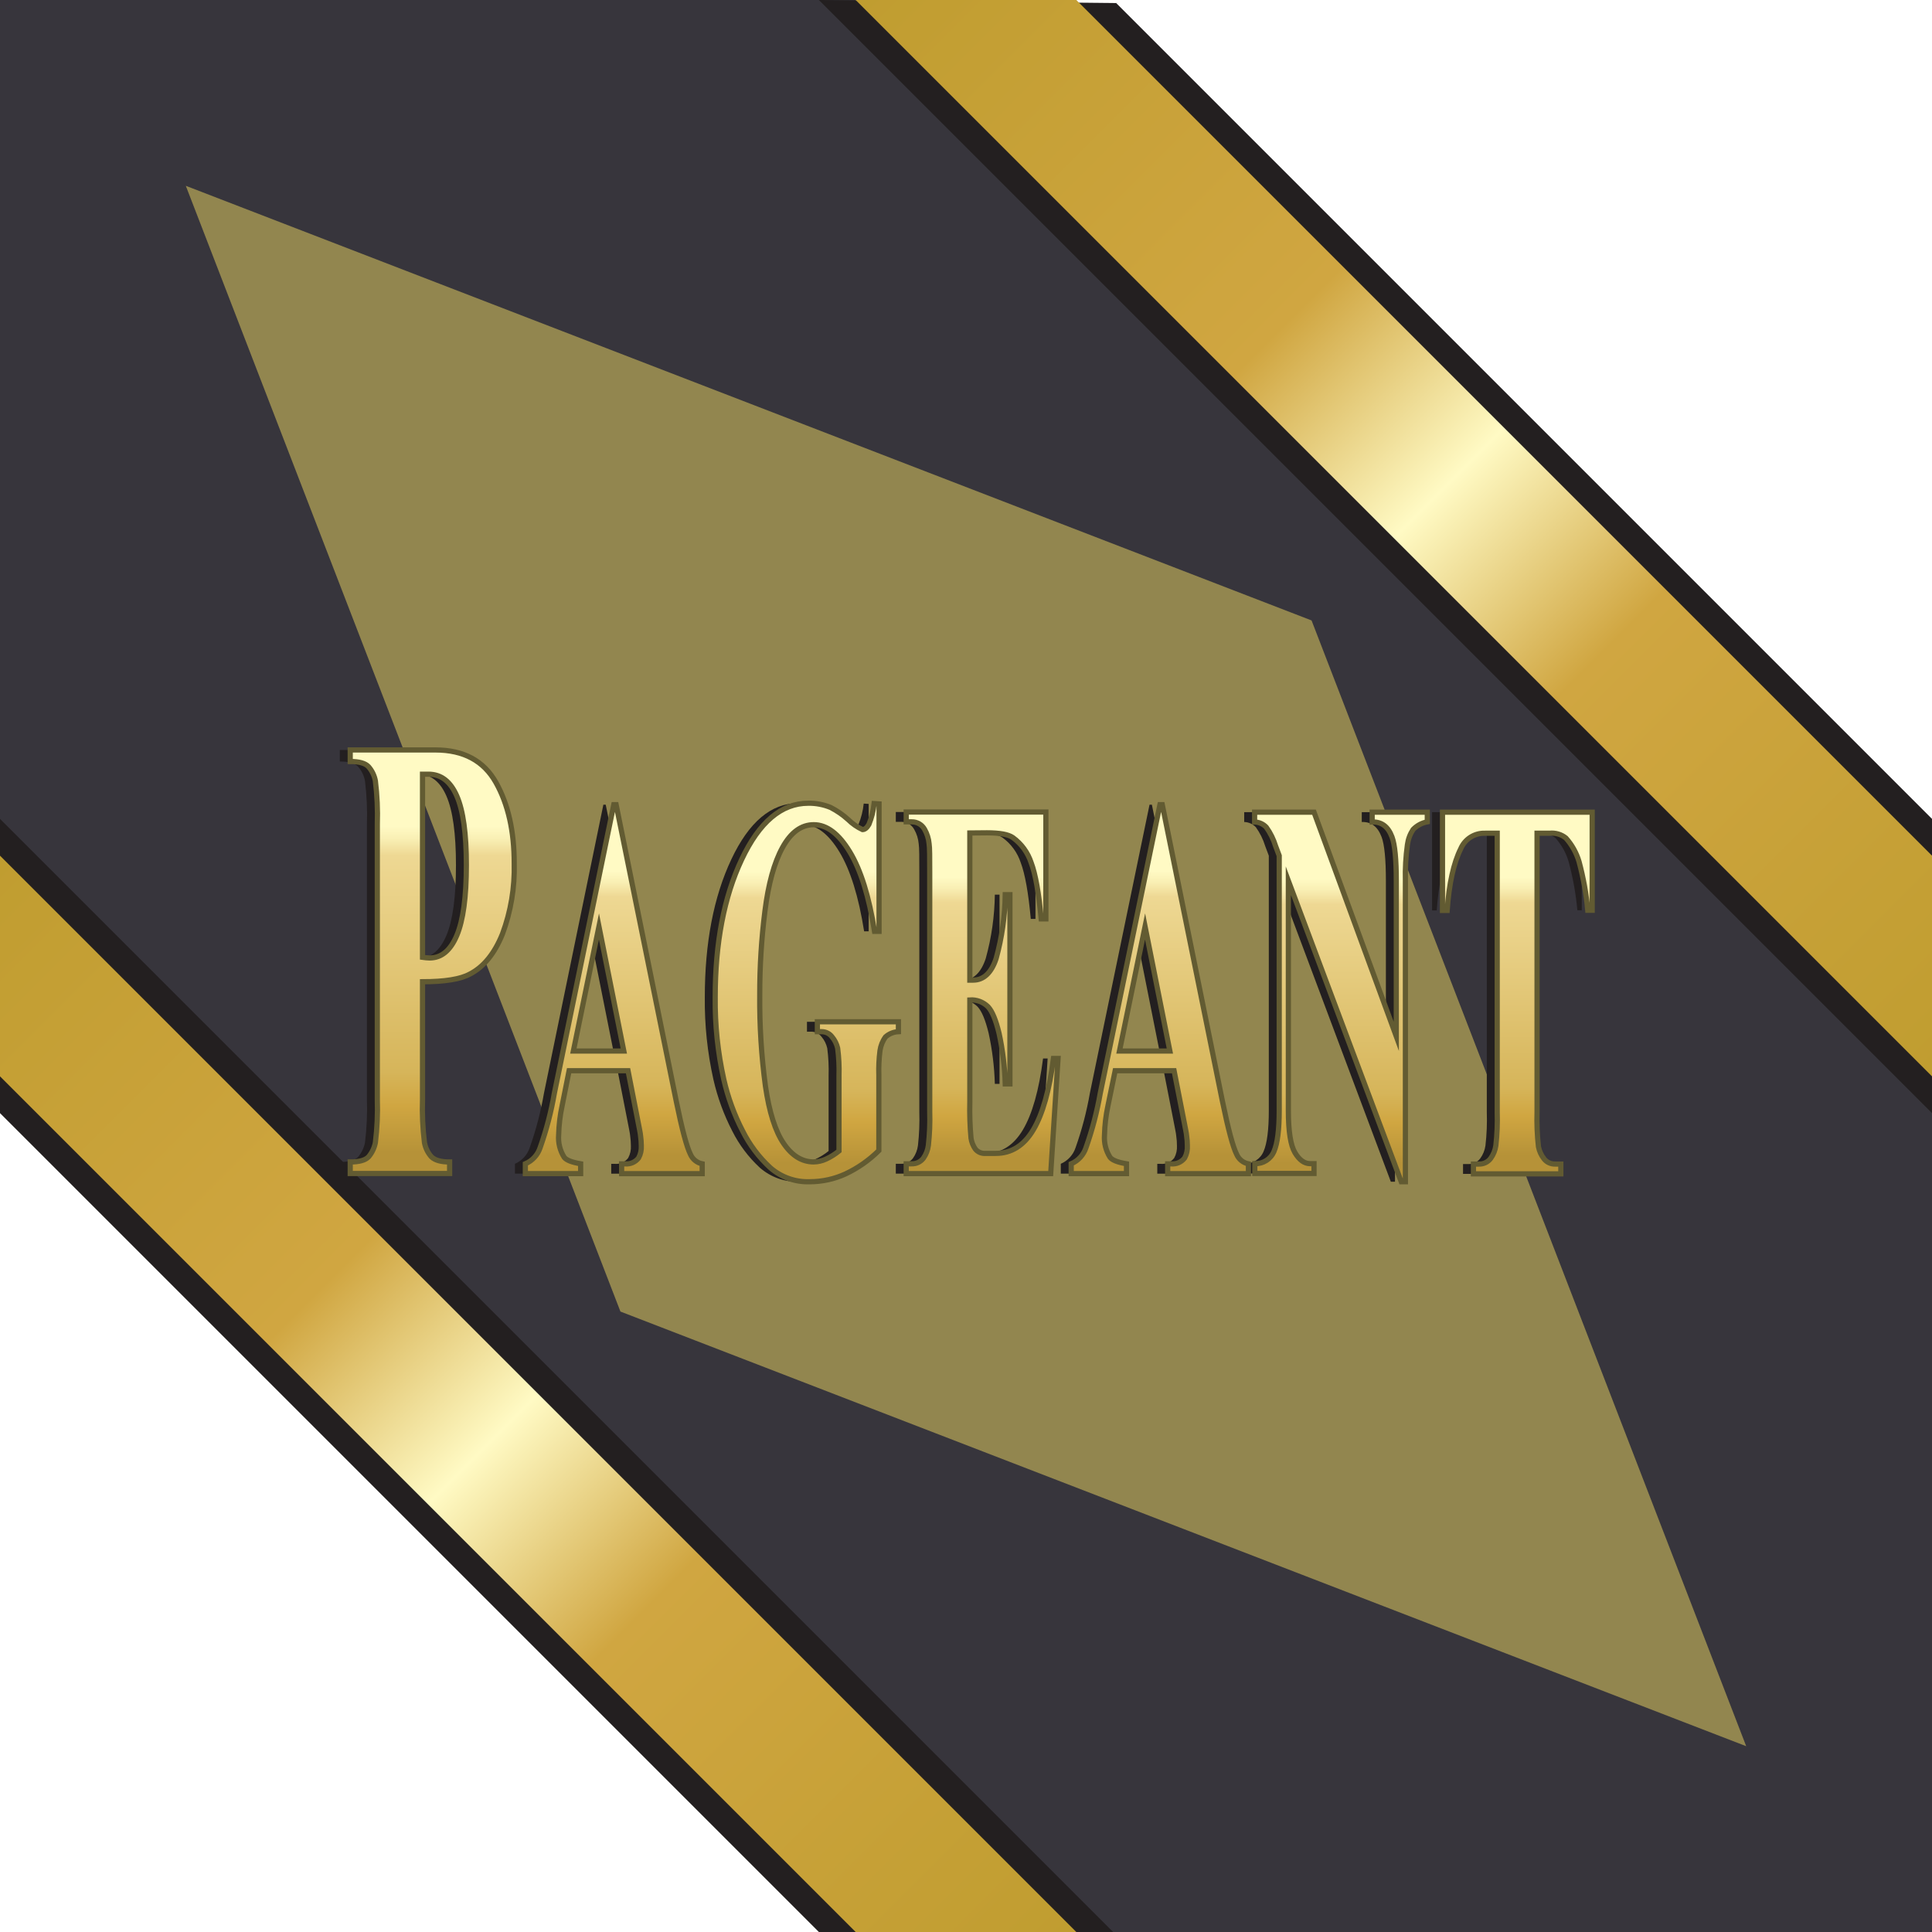
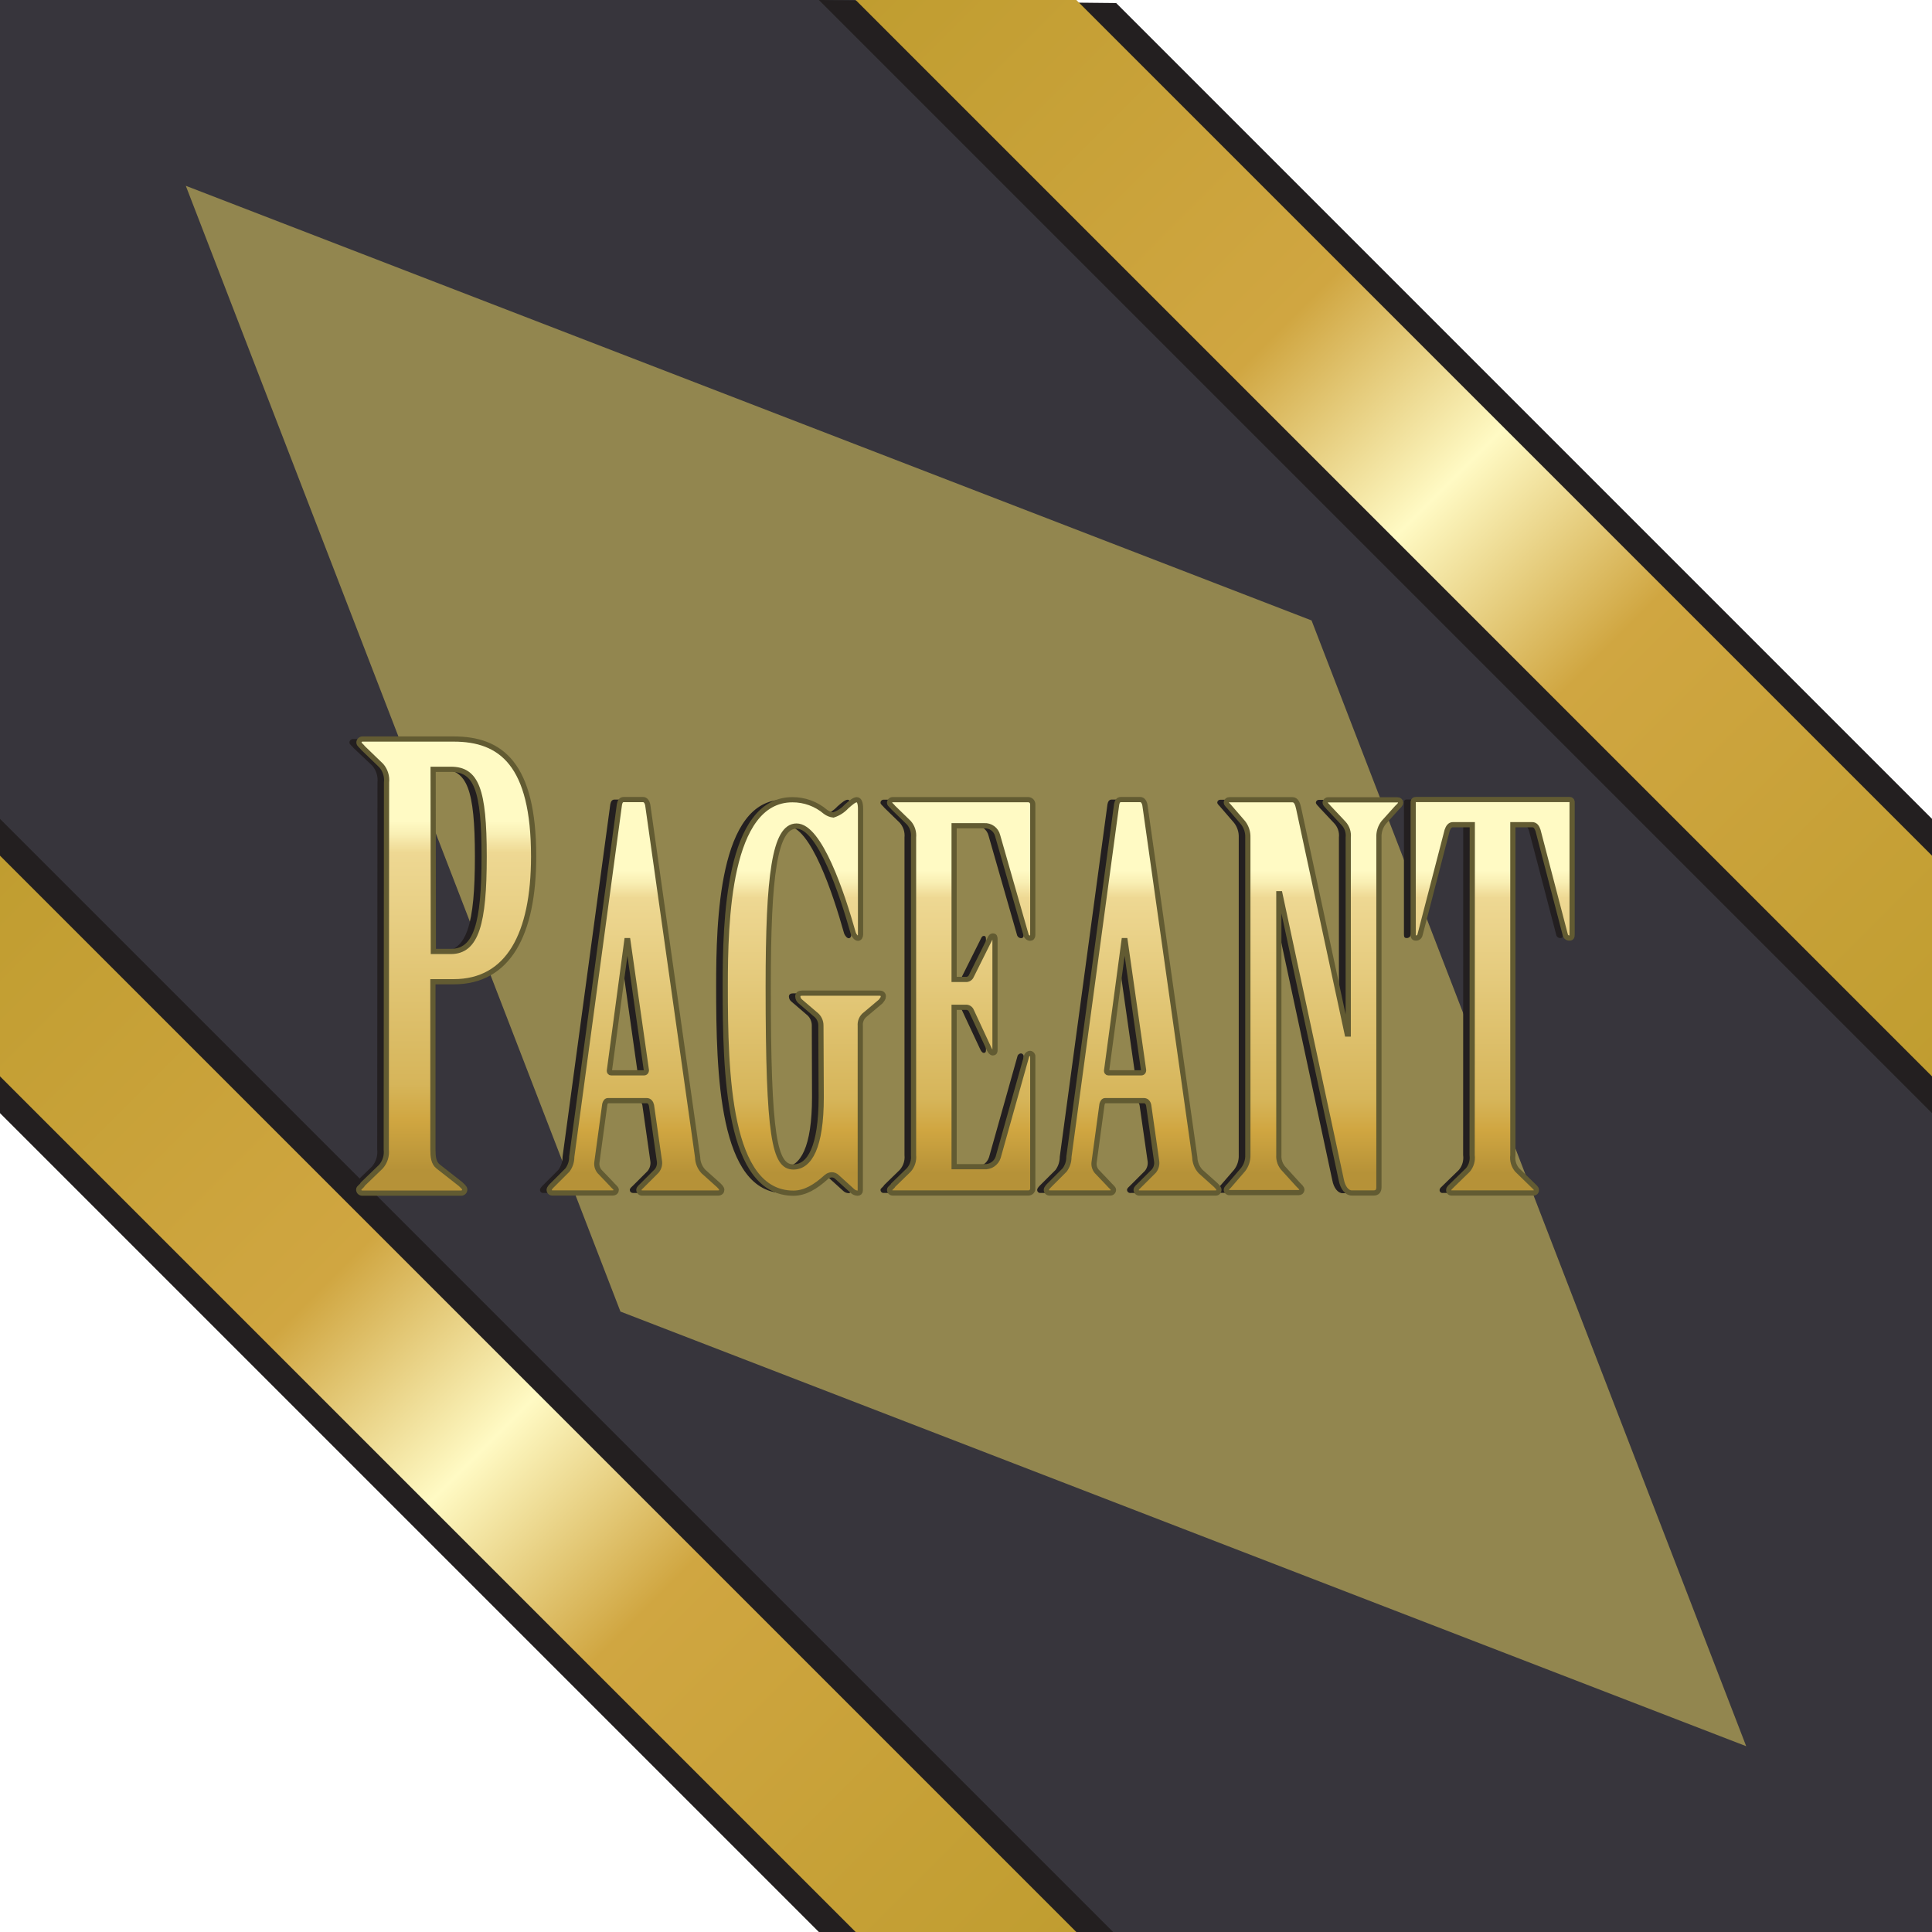
<svg xmlns="http://www.w3.org/2000/svg" xmlns:xlink="http://www.w3.org/1999/xlink" viewBox="0 0 371.43 371.43">
  <defs>
    <style>.cls-1{fill:#37353c;}.cls-2{fill:#92864f;}.cls-3{fill:#231f20;}.cls-4{fill:url(#linear-gradient);}.cls-5{fill:url(#linear-gradient-2);}.cls-6{fill:url(#New_Gradient_Swatch_copy_2);}.cls-7{fill:url(#New_Gradient_Swatch_copy_2-2);}.cls-8{fill:url(#New_Gradient_Swatch_copy_2-3);}.cls-9{fill:url(#New_Gradient_Swatch_copy_2-4);}.cls-10{fill:url(#New_Gradient_Swatch_copy_2-5);}.cls-11{fill:url(#New_Gradient_Swatch_copy_2-6);}.cls-12{fill:url(#New_Gradient_Swatch_copy_2-7);}.cls-13{fill:none;stroke:#625b32;stroke-miterlimit:10;}</style>
    <linearGradient id="linear-gradient" x1="2241.9" y1="2549.57" x2="2448.82" y2="2342.64" gradientTransform="translate(-2353.25 2623.93) rotate(-90)" gradientUnits="userSpaceOnUse">
      <stop offset="0" stop-color="#c09d30" />
      <stop offset="0.35" stop-color="#d0a641" />
      <stop offset="0.5" stop-color="#fffac4" />
      <stop offset="0.65" stop-color="#d0a641" />
      <stop offset="1" stop-color="#c09d30" />
    </linearGradient>
    <linearGradient id="linear-gradient-2" x1="2427.61" y1="2735.29" x2="2634.54" y2="2528.36" xlink:href="#linear-gradient" />
-     <linearGradient id="New_Gradient_Swatch_copy_2" x1="83.1" y1="144.16" x2="83.1" y2="225.63" gradientUnits="userSpaceOnUse">
+     <linearGradient id="New_Gradient_Swatch_copy_2" x1="85.77" y1="142.08" x2="85.77" y2="229.35" gradientUnits="userSpaceOnUse">
      <stop offset="0.18" stop-color="#fffac4" />
      <stop offset="0.21" stop-color="#f9efb4" />
      <stop offset="0.25" stop-color="#eed893" />
      <stop offset="0.76" stop-color="#d6b55a" />
      <stop offset="0.84" stop-color="#d0a641" />
      <stop offset="0.95" stop-color="#b69238" />
    </linearGradient>
-     <linearGradient id="New_Gradient_Swatch_copy_2-2" x1="117.99" y1="154.7" x2="117.99" y2="225.63" xlink:href="#New_Gradient_Swatch_copy_2" />
-     <linearGradient id="New_Gradient_Swatch_copy_2-3" x1="155.14" y1="154.5" x2="155.14" y2="227.27" xlink:href="#New_Gradient_Swatch_copy_2" />
-     <linearGradient id="New_Gradient_Swatch_copy_2-4" x1="188.81" y1="156.14" x2="188.81" y2="225.63" xlink:href="#New_Gradient_Swatch_copy_2" />
-     <linearGradient id="New_Gradient_Swatch_copy_2-5" x1="222.97" y1="154.7" x2="222.97" y2="225.63" xlink:href="#New_Gradient_Swatch_copy_2" />
-     <linearGradient id="New_Gradient_Swatch_copy_2-6" x1="257.82" y1="156.14" x2="257.82" y2="227.22" xlink:href="#New_Gradient_Swatch_copy_2" />
-     <linearGradient id="New_Gradient_Swatch_copy_2-7" x1="291.69" y1="156.14" x2="291.69" y2="225.63" xlink:href="#New_Gradient_Swatch_copy_2" />
+     <linearGradient id="New_Gradient_Swatch_copy_2-2" x1="122.17" y1="153.71" x2="122.17" y2="229.35" xlink:href="#New_Gradient_Swatch_copy_2" />
+     <linearGradient id="New_Gradient_Swatch_copy_2-3" x1="154.59" y1="153.71" x2="154.59" y2="229.35" xlink:href="#New_Gradient_Swatch_copy_2" />
+     <linearGradient id="New_Gradient_Swatch_copy_2-4" x1="184.79" y1="153.71" x2="184.79" y2="229.35" xlink:href="#New_Gradient_Swatch_copy_2" />
+     <linearGradient id="New_Gradient_Swatch_copy_2-5" x1="217.76" y1="153.71" x2="217.76" y2="229.35" xlink:href="#New_Gradient_Swatch_copy_2" />
+     <linearGradient id="New_Gradient_Swatch_copy_2-6" x1="252.5" y1="153.71" x2="252.5" y2="229.35" xlink:href="#New_Gradient_Swatch_copy_2" />
+     <linearGradient id="New_Gradient_Swatch_copy_2-7" x1="286.94" y1="153.71" x2="286.94" y2="229.35" xlink:href="#New_Gradient_Swatch_copy_2" />
  </defs>
  <g id="Pageant">
    <g id="Pageant-2" data-name="Pageant">
      <polygon class="cls-1" points="0 164.5 0 0 164.5 0 371.43 206.93 371.43 371.43 206.93 371.43 0 164.5" />
      <polygon class="cls-2" points="35.72 35.72 252.15 119.28 335.71 335.71 119.28 252.15 35.72 35.72" />
      <polygon class="cls-3" points="0 214 157.43 371.43 214 371.43 0 157.43 0 214" />
      <polygon class="cls-3" points="371.43 157.43 214.59 0.59 157.43 0 371.43 214 371.43 157.43" />
      <polygon class="cls-4" points="0 206.93 164.5 371.43 206.93 371.43 0 164.5 0 206.93" />
      <polygon class="cls-5" points="371.43 164.5 206.93 0 164.5 0 371.43 206.93 371.43 164.5" />
    </g>
-     <path class="cls-3" d="M79.23,188.74v22.59a53.58,53.58,0,0,0,.37,8.32,5.64,5.64,0,0,0,1.33,2.74q1,1,3.51,1v2.22H65.33v-2.22q2.61,0,3.54-1a6,6,0,0,0,1.3-2.74,52.91,52.91,0,0,0,.37-8.29V158.46a53.58,53.58,0,0,0-.37-8.32,5.72,5.72,0,0,0-1.32-2.74c-.63-.68-1.8-1-3.52-1v-2.22H81.72q8.1,0,11.62,6.25T96.86,166a36.28,36.28,0,0,1-2.27,13.58q-2.28,5.64-6.27,7.69Q85.64,188.74,79.23,188.74Zm0-39.9v35.21a11.59,11.59,0,0,0,1.38.12q3.39,0,5.22-4.35t1.83-13.49q0-9.08-1.83-13.28c-1.22-2.8-3-4.21-5.47-4.21Z" />
-     <path class="cls-3" d="M118.74,205.85H107.41l-1.35,6.77a30.17,30.17,0,0,0-.66,5.58,7,7,0,0,0,1.08,4.31q.64.81,3.15,1.23v1.89H99v-1.89a5.12,5.12,0,0,0,2.84-3.1,63.56,63.56,0,0,0,2.74-10.48L116,154.7h.45l11.56,57q1.66,8.1,2.72,10.2a3.14,3.14,0,0,0,2.27,1.85v1.89H117.51v-1.89h.64a2.92,2.92,0,0,0,2.62-1.13,4.39,4.39,0,0,0,.52-2.36,13.8,13.8,0,0,0-.14-1.89c0-.31-.27-1.59-.71-3.85Zm-.81-3.79-4.78-23.94-4.92,23.94Z" />
-     <path class="cls-3" d="M167,154.55v24.5h-.87q-1.59-10.05-4.76-15.28t-6.93-5.22c-2.39,0-4.39,1.46-6,4.38s-2.72,7-3.38,12.22a126.5,126.5,0,0,0-1,16.09,123.32,123.32,0,0,0,1.09,17.53q1.09,7.53,3.51,11.07t5.76,3.54a5.82,5.82,0,0,0,2.38-.54,11.83,11.83,0,0,0,2.5-1.56V206.82a33,33,0,0,0-.26-5.3,5.14,5.14,0,0,0-1.08-2.18,2.48,2.48,0,0,0-2-1h-.82v-1.9h15.58v1.9a4,4,0,0,0-2.47,1,5.87,5.87,0,0,0-1.07,2.64,29.35,29.35,0,0,0-.22,4.76v14.46a23,23,0,0,1-6.39,4.48,16.48,16.48,0,0,1-6.9,1.51,10.94,10.94,0,0,1-7.58-2.69,24.68,24.68,0,0,1-5.32-7.07,41.79,41.79,0,0,1-3.61-9.87,69.19,69.19,0,0,1-1.66-15.83q0-15.69,5.09-26.5t12.8-10.81a10.78,10.78,0,0,1,4.3.82,15.55,15.55,0,0,1,3.37,2.33,9.85,9.85,0,0,0,2.76,1.92q.66,0,1.23-1a14.34,14.34,0,0,0,1-4Z" />
-     <path class="cls-3" d="M184.45,160.14v28.29h.64c2,0,3.51-1.39,4.42-4.16A48.2,48.2,0,0,0,191.26,172h.9v36.38h-.9a52.76,52.76,0,0,0-1.19-9.73c-.61-2.53-1.31-4.23-2.12-5.1a4.53,4.53,0,0,0-3.5-1.31v19.58a60,60,0,0,0,.23,7,4.88,4.88,0,0,0,.84,2.1,2.3,2.3,0,0,0,2,.82h1.92c3,0,5.4-1.5,7.2-4.51s3.1-7.59,3.89-13.74h.88L200,225.63H172.22v-1.89h1.07a2.7,2.7,0,0,0,2.24-1.08,5.43,5.43,0,0,0,.95-2.46,45.53,45.53,0,0,0,.26-6.46V168c0-3.14,0-5.08-.12-5.79a6.79,6.79,0,0,0-.87-2.77,2.77,2.77,0,0,0-2.46-1.44h-1.07v-1.89h26.85v20.55h-.9q-.69-7.53-1.93-10.81a9.7,9.7,0,0,0-3.51-4.82c-.88-.62-2.54-.92-5-.92Z" />
-     <path class="cls-3" d="M223.72,205.85H212.39L211,212.62a30.17,30.17,0,0,0-.66,5.58,7,7,0,0,0,1.08,4.31q.64.81,3.15,1.23v1.89H203.94v-1.89a5.12,5.12,0,0,0,2.84-3.1,64.3,64.3,0,0,0,2.75-10.48L221,154.7h.45l11.56,57q1.67,8.1,2.73,10.2a3.11,3.11,0,0,0,2.27,1.85v1.89H222.49v-1.89h.64a2.92,2.92,0,0,0,2.62-1.13,4.39,4.39,0,0,0,.52-2.36,12.39,12.39,0,0,0-.14-1.89c0-.31-.27-1.59-.71-3.85Zm-.81-3.79-4.77-23.94-4.92,23.94Z" />
-     <path class="cls-3" d="M250.62,156.14l15.82,43.1V169.36q0-6.26-.83-8.46c-.75-2-2-2.93-3.81-2.87v-1.89h10.6V158a5.15,5.15,0,0,0-2.73,1.47,6.93,6.93,0,0,0-1.09,2.92,42,42,0,0,0-.39,6.94v57.86h-.8l-21.7-57.86v44.18c0,4,.43,6.69,1.27,8.1s1.81,2.1,2.9,2.1h.76v1.89H239.24v-1.89a3.83,3.83,0,0,0,3.69-2.36q1-2.31,1-7.84v-49l-.69-1.84a12.53,12.53,0,0,0-1.8-3.64,3.19,3.19,0,0,0-2.24-1v-1.89Z" />
-     <path class="cls-3" d="M304.1,156.14V175h-.85a55,55,0,0,0-1.68-9.36,11.85,11.85,0,0,0-2.53-4.53,4.3,4.3,0,0,0-3.15-.92H293.5v53.6a47.06,47.06,0,0,0,.27,6.67,5.48,5.48,0,0,0,1.07,2.33,2.63,2.63,0,0,0,2.16,1h1.07v1.89h-16.8v-1.89h1.07a2.7,2.7,0,0,0,2.24-1.08,5.53,5.53,0,0,0,1-2.46,44,44,0,0,0,.26-6.46v-53.6h-2.32a4.9,4.9,0,0,0-4.7,3q-2.06,4.15-2.6,11.84h-.9V156.14Z" />
-     <path class="cls-6" d="M81.23,188.74v22.59a53.58,53.58,0,0,0,.37,8.32,5.64,5.64,0,0,0,1.33,2.74q1,1,3.51,1v2.22H67.33v-2.22q2.61,0,3.54-1a6,6,0,0,0,1.3-2.74,52.91,52.91,0,0,0,.37-8.29V158.46a53.58,53.58,0,0,0-.37-8.32,5.72,5.72,0,0,0-1.32-2.74c-.63-.68-1.8-1-3.52-1v-2.22H83.72q8.1,0,11.62,6.25T98.86,166a36.28,36.28,0,0,1-2.27,13.58q-2.28,5.64-6.27,7.69Q87.64,188.74,81.23,188.74Zm0-39.9v35.21a11.59,11.59,0,0,0,1.38.12q3.39,0,5.22-4.35t1.83-13.49q0-9.08-1.83-13.28c-1.22-2.8-3-4.21-5.47-4.21Z" />
-     <path class="cls-7" d="M120.74,205.85H109.41l-1.35,6.77a30.17,30.17,0,0,0-.66,5.58,7,7,0,0,0,1.08,4.31q.64.81,3.15,1.23v1.89H101v-1.89a5.12,5.12,0,0,0,2.84-3.1,63.56,63.56,0,0,0,2.74-10.48L118,154.7h.45l11.56,57q1.66,8.1,2.72,10.2a3.14,3.14,0,0,0,2.27,1.85v1.89H119.51v-1.89h.64a2.92,2.92,0,0,0,2.62-1.13,4.39,4.39,0,0,0,.52-2.36,13.8,13.8,0,0,0-.14-1.89c0-.31-.27-1.59-.71-3.85Zm-.81-3.79-4.78-23.94-4.92,23.94Z" />
-     <path class="cls-8" d="M169,154.55v24.5h-.87q-1.59-10.05-4.76-15.28t-6.93-5.22c-2.39,0-4.39,1.46-6,4.38s-2.72,7-3.38,12.22a126.5,126.5,0,0,0-1,16.09,123.32,123.32,0,0,0,1.09,17.53q1.09,7.53,3.51,11.07t5.76,3.54a5.82,5.82,0,0,0,2.38-.54,11.83,11.83,0,0,0,2.5-1.56V206.82a33,33,0,0,0-.26-5.3,5.14,5.14,0,0,0-1.08-2.18,2.48,2.48,0,0,0-2-1h-.82v-1.9h15.58v1.9a4,4,0,0,0-2.47,1,5.87,5.87,0,0,0-1.07,2.64,29.35,29.35,0,0,0-.22,4.76v14.46a23,23,0,0,1-6.39,4.48,16.48,16.48,0,0,1-6.9,1.51,10.94,10.94,0,0,1-7.58-2.69,24.68,24.68,0,0,1-5.32-7.07,41.79,41.79,0,0,1-3.61-9.87,69.19,69.19,0,0,1-1.66-15.83q0-15.69,5.09-26.5t12.8-10.81a10.78,10.78,0,0,1,4.3.82,15.55,15.55,0,0,1,3.37,2.33,9.85,9.85,0,0,0,2.76,1.92q.66,0,1.23-1a14.34,14.34,0,0,0,1-4Z" />
-     <path class="cls-9" d="M186.45,160.14v28.29h.64c2,0,3.51-1.39,4.42-4.16A48.2,48.2,0,0,0,193.26,172h.9v36.38h-.9a52.76,52.76,0,0,0-1.19-9.73c-.61-2.53-1.31-4.23-2.12-5.1a4.53,4.53,0,0,0-3.5-1.31v19.58a60,60,0,0,0,.23,7,4.88,4.88,0,0,0,.84,2.1,2.3,2.3,0,0,0,2,.82h1.92c3,0,5.4-1.5,7.2-4.51s3.1-7.59,3.89-13.74h.88L202,225.63H174.22v-1.89h1.07a2.7,2.7,0,0,0,2.24-1.08,5.43,5.43,0,0,0,.95-2.46,45.53,45.53,0,0,0,.26-6.46V168c0-3.14,0-5.08-.12-5.79a6.79,6.79,0,0,0-.87-2.77,2.77,2.77,0,0,0-2.46-1.44h-1.07v-1.89h26.85v20.55h-.9q-.69-7.53-1.93-10.81a9.7,9.7,0,0,0-3.51-4.82c-.88-.62-2.54-.92-5-.92Z" />
-     <path class="cls-10" d="M225.72,205.85H214.39L213,212.62a30.17,30.17,0,0,0-.66,5.58,7,7,0,0,0,1.08,4.31q.64.81,3.15,1.23v1.89H205.94v-1.89a5.12,5.12,0,0,0,2.84-3.1,64.3,64.3,0,0,0,2.75-10.48L223,154.7h.45l11.56,57q1.67,8.1,2.73,10.2a3.11,3.11,0,0,0,2.27,1.85v1.89H224.49v-1.89h.64a2.92,2.92,0,0,0,2.62-1.13,4.39,4.39,0,0,0,.52-2.36,12.39,12.39,0,0,0-.14-1.89c0-.31-.27-1.59-.71-3.85Zm-.81-3.79-4.77-23.94-4.92,23.94Z" />
-     <path class="cls-11" d="M252.62,156.14l15.82,43.1V169.36q0-6.26-.83-8.46c-.75-2-2-2.93-3.81-2.87v-1.89h10.6V158a5.15,5.15,0,0,0-2.73,1.47,6.93,6.93,0,0,0-1.09,2.92,42,42,0,0,0-.39,6.94v57.86h-.8l-21.7-57.86v44.18c0,4,.43,6.69,1.27,8.1s1.81,2.1,2.9,2.1h.76v1.89H241.24v-1.89a3.83,3.83,0,0,0,3.69-2.36q1-2.31,1-7.84v-49l-.69-1.84a12.53,12.53,0,0,0-1.8-3.64,3.19,3.19,0,0,0-2.24-1v-1.89Z" />
-     <path class="cls-12" d="M306.1,156.14V175h-.85a55,55,0,0,0-1.68-9.36,11.85,11.85,0,0,0-2.53-4.53,4.3,4.3,0,0,0-3.15-.92H295.5v53.6a47.06,47.06,0,0,0,.27,6.67,5.48,5.48,0,0,0,1.07,2.33,2.63,2.63,0,0,0,2.16,1h1.07v1.89h-16.8v-1.89h1.07a2.7,2.7,0,0,0,2.24-1.08,5.53,5.53,0,0,0,1-2.46,44,44,0,0,0,.26-6.46v-53.6h-2.32a4.9,4.9,0,0,0-4.7,3q-2.06,4.15-2.6,11.84h-.9V156.14Z" />
-     <path class="cls-13" d="M81.23,188.74v22.59a53.58,53.58,0,0,0,.37,8.32,5.64,5.64,0,0,0,1.33,2.74q1,1,3.51,1v2.22H67.33v-2.22q2.61,0,3.54-1a6,6,0,0,0,1.3-2.74,52.91,52.91,0,0,0,.37-8.29V158.46a53.58,53.58,0,0,0-.37-8.32,5.72,5.72,0,0,0-1.32-2.74c-.63-.68-1.8-1-3.52-1v-2.22H83.72q8.1,0,11.62,6.25T98.86,166a36.28,36.28,0,0,1-2.27,13.58q-2.28,5.64-6.27,7.69Q87.64,188.74,81.23,188.74Zm0-39.9v35.21a11.59,11.59,0,0,0,1.38.12q3.39,0,5.22-4.35t1.83-13.49q0-9.08-1.83-13.28c-1.22-2.8-3-4.21-5.47-4.21Z" />
-     <path class="cls-13" d="M120.74,205.85H109.41l-1.35,6.77a30.17,30.17,0,0,0-.66,5.58,7,7,0,0,0,1.08,4.31q.64.81,3.15,1.23v1.89H101v-1.89a5.12,5.12,0,0,0,2.84-3.1,63.56,63.56,0,0,0,2.74-10.48L118,154.7h.45l11.56,57q1.66,8.1,2.72,10.2a3.14,3.14,0,0,0,2.27,1.85v1.89H119.51v-1.89h.64a2.92,2.92,0,0,0,2.62-1.13,4.39,4.39,0,0,0,.52-2.36,13.8,13.8,0,0,0-.14-1.89c0-.31-.27-1.59-.71-3.85Zm-.81-3.79-4.78-23.94-4.92,23.94Z" />
-     <path class="cls-13" d="M169,154.55v24.5h-.87q-1.59-10.05-4.76-15.28t-6.93-5.22c-2.39,0-4.39,1.46-6,4.38s-2.72,7-3.38,12.22a126.5,126.5,0,0,0-1,16.09,123.32,123.32,0,0,0,1.09,17.53q1.09,7.53,3.51,11.07t5.76,3.54a5.82,5.82,0,0,0,2.38-.54,11.83,11.83,0,0,0,2.5-1.56V206.82a33,33,0,0,0-.26-5.3,5.14,5.14,0,0,0-1.08-2.18,2.48,2.48,0,0,0-2-1h-.82v-1.9h15.58v1.9a4,4,0,0,0-2.47,1,5.87,5.87,0,0,0-1.07,2.64,29.35,29.35,0,0,0-.22,4.76v14.46a23,23,0,0,1-6.39,4.48,16.48,16.48,0,0,1-6.9,1.51,10.94,10.94,0,0,1-7.58-2.69,24.68,24.68,0,0,1-5.32-7.07,41.79,41.79,0,0,1-3.61-9.87,69.19,69.19,0,0,1-1.66-15.83q0-15.69,5.09-26.5t12.8-10.81a10.78,10.78,0,0,1,4.3.82,15.55,15.55,0,0,1,3.37,2.33,9.85,9.85,0,0,0,2.76,1.92q.66,0,1.23-1a14.34,14.34,0,0,0,1-4Z" />
-     <path class="cls-13" d="M186.45,160.14v28.29h.64c2,0,3.51-1.39,4.42-4.16A48.2,48.2,0,0,0,193.26,172h.9v36.38h-.9a52.76,52.76,0,0,0-1.19-9.73c-.61-2.53-1.31-4.23-2.12-5.1a4.53,4.53,0,0,0-3.5-1.31v19.58a60,60,0,0,0,.23,7,4.88,4.88,0,0,0,.84,2.1,2.3,2.3,0,0,0,2,.82h1.92c3,0,5.4-1.5,7.2-4.51s3.1-7.59,3.89-13.74h.88L202,225.63H174.22v-1.89h1.07a2.7,2.7,0,0,0,2.24-1.08,5.43,5.43,0,0,0,.95-2.46,45.53,45.53,0,0,0,.26-6.46V168c0-3.14,0-5.08-.12-5.79a6.79,6.79,0,0,0-.87-2.77,2.77,2.77,0,0,0-2.46-1.44h-1.07v-1.89h26.85v20.55h-.9q-.69-7.53-1.93-10.81a9.7,9.7,0,0,0-3.51-4.82c-.88-.62-2.54-.92-5-.92Z" />
-     <path class="cls-13" d="M225.72,205.85H214.39L213,212.62a30.17,30.17,0,0,0-.66,5.58,7,7,0,0,0,1.08,4.31q.64.81,3.15,1.23v1.89H205.94v-1.89a5.12,5.12,0,0,0,2.84-3.1,64.3,64.3,0,0,0,2.75-10.48L223,154.7h.45l11.56,57q1.67,8.1,2.73,10.2a3.11,3.11,0,0,0,2.27,1.85v1.89H224.49v-1.89h.64a2.92,2.92,0,0,0,2.62-1.13,4.39,4.39,0,0,0,.52-2.36,12.39,12.39,0,0,0-.14-1.89c0-.31-.27-1.59-.71-3.85Zm-.81-3.79-4.77-23.94-4.92,23.94Z" />
-     <path class="cls-13" d="M252.62,156.14l15.82,43.1V169.36q0-6.26-.83-8.46c-.75-2-2-2.93-3.81-2.87v-1.89h10.6V158a5.15,5.15,0,0,0-2.73,1.47,6.93,6.93,0,0,0-1.09,2.92,42,42,0,0,0-.39,6.94v57.86h-.8l-21.7-57.86v44.18c0,4,.43,6.69,1.27,8.1s1.81,2.1,2.9,2.1h.76v1.89H241.24v-1.89a3.83,3.83,0,0,0,3.69-2.36q1-2.31,1-7.84v-49l-.69-1.84a12.53,12.53,0,0,0-1.8-3.64,3.19,3.19,0,0,0-2.24-1v-1.89Z" />
-     <path class="cls-13" d="M306.1,156.14V175h-.85a55,55,0,0,0-1.68-9.36,11.85,11.85,0,0,0-2.53-4.53,4.3,4.3,0,0,0-3.15-.92H295.5v53.6a47.06,47.06,0,0,0,.27,6.67,5.48,5.48,0,0,0,1.07,2.33,2.63,2.63,0,0,0,2.16,1h1.07v1.89h-16.8v-1.89h1.07a2.7,2.7,0,0,0,2.24-1.08,5.53,5.53,0,0,0,1-2.46,44,44,0,0,0,.26-6.46v-53.6h-2.32a4.9,4.9,0,0,0-4.7,3q-2.06,4.15-2.6,11.84h-.9V156.14Z" />
+     <path class="cls-3" d="M72.57,150.46a4.3,4.3,0,0,0-1-3.26L68,143.83c-.23-.35-.82-.7-.82-1.05a.68.68,0,0,1,.7-.7H85.48c9.08,0,15.36,4.77,15.36,22.58,0,15-4.89,24.08-15.36,24.08h-4V221c0,1.39.11,2.56,1,3.26l4.31,3.37c.35.35.81.7.81,1.05a.67.67,0,0,1-.7.7H67.91a.68.68,0,0,1-.7-.7c0-.35.59-.58.82-1.05l3.49-3.37a4.3,4.3,0,0,0,1-3.26Zm9,32.46H84.9c4.89,0,6.4-5.35,6.4-18.26s-1.51-16.76-6.4-16.76H81.53Z" />
+     <path class="cls-3" d="M123.5,212.5c-.1-.5-.4-.9-.91-.9h-7.46c-.3,0-.5.3-.61.7L113,223.4a2.26,2.26,0,0,0,.51,1.81l2.21,2.32c.41.5,1,.91,1,1.21a.61.61,0,0,1-.7.61h-11.6a.59.59,0,0,1-.61-.61c0-.3.41-.71.71-1l2.82-2.82a4.15,4.15,0,0,0,.81-2.52l9.18-67.77c.1-.5.3-.91.8-.91h3.74c.5,0,.8.51.9,1.11l9.58,67.67a4.18,4.18,0,0,0,1.11,2.72l2.93,2.62c.3.31.6.61.6.91a.61.61,0,0,1-.7.61H121.79c-.51,0-.71-.31-.71-.61s.4-.6.71-.91l2.72-2.72a2.45,2.45,0,0,0,.5-2Zm-1.41-6.25c.3,0,.5-.3.4-.7L119,180.84h-.2l-3.33,24.81c-.1.4.1.6.3.6Z" />
+     <path class="cls-3" d="M156.07,197.18A2.66,2.66,0,0,0,155,195l-2.82-2.42a1.23,1.23,0,0,1-.51-1c0-.4.31-.61.81-.61h14.93c.4,0,.7.21.7.61s-.2.6-.5,1L164.64,195a2.49,2.49,0,0,0-1,2.22v31.66a.48.48,0,0,1-.5.51,1.56,1.56,0,0,1-1-.41l-3-2.72a1.47,1.47,0,0,0-1-.4,1.64,1.64,0,0,0-1,.4c-2.12,1.92-4.13,3.13-6.35,3.13-12.61,0-13.11-23-13.11-39.84,0-12.4.5-35.8,12.9-35.8a9.75,9.75,0,0,1,6.36,2.32,3.12,3.12,0,0,0,1.51.61,5.89,5.89,0,0,0,2.52-1.62c.91-.8,1.51-1.31,2-1.31s.7.71.7,1.72v24.2c0,.4-.2.71-.5.71s-.71-.41-.91-1c-2.12-7.57-6.45-20.57-10.89-20.57-4.23,0-5.44,9.58-5.44,30.85,0,29,1.21,34.69,4.84,34.69,3.12,0,5.34-3.83,5.34-13.41Z" />
+     <path class="cls-3" d="M181.68,188.3h2.22a1.09,1.09,0,0,0,1.11-.7l3.53-7.06c.2-.41.3-.61.61-.61s.4.2.4.61v21.38c0,.3-.1.5-.4.5s-.51-.3-.71-.71L185,194.35a1.09,1.09,0,0,0-1.11-.7h-2.22V224.3h5.75a2.64,2.64,0,0,0,2.72-1.81l5.45-19.36a.73.73,0,0,1,.71-.61.56.56,0,0,1,.5.61v25.31a.83.83,0,0,1-.81.91H169.88a.58.58,0,0,1-.6-.61c0-.3.5-.5.7-.91l3-2.92a3.68,3.68,0,0,0,.91-2.83V161a3.67,3.67,0,0,0-.91-2.82l-3-2.92c-.2-.31-.7-.61-.7-.91a.58.58,0,0,1,.6-.61H196a.89.89,0,0,1,.81.91v25.11c0,.4-.2.61-.5.61a.86.86,0,0,1-.81-.71l-5.45-19a2.5,2.5,0,0,0-2.62-1.91h-5.75Z" />
+     <path class="cls-3" d="M219.09,212.5c-.1-.5-.4-.9-.9-.9h-7.47c-.3,0-.5.3-.6.7l-1.51,11.1a2.3,2.3,0,0,0,.5,1.81l2.22,2.32c.4.5,1,.91,1,1.21s-.2.61-.71.61H200a.58.58,0,0,1-.6-.61c0-.3.4-.71.7-1l2.83-2.82a4.28,4.28,0,0,0,.81-2.52l9.17-67.77c.1-.5.3-.91.81-.91h3.73c.5,0,.81.51.91,1.11L228,222.49a4.13,4.13,0,0,0,1.11,2.72l2.92,2.62c.3.31.61.61.61.91a.62.62,0,0,1-.71.61H217.38a.62.62,0,0,1-.71-.61c0-.3.41-.6.71-.91l2.72-2.72a2.41,2.41,0,0,0,.51-2Zm-1.41-6.25c.3,0,.51-.3.4-.7l-3.52-24.71h-.21L211,205.65c-.11.4.1.6.3.6Z" />
+     <path class="cls-3" d="M238.15,161a4.28,4.28,0,0,0-.91-2.82l-2.52-2.92c-.2-.31-.7-.61-.7-1a.57.57,0,0,1,.6-.51h12.1c.71,0,1,.71,1.21,1.72l9.28,43.36h.2V161a3.44,3.44,0,0,0-.91-2.72l-2.82-3c-.2-.31-.7-.61-.7-1a.57.57,0,0,1,.6-.51h13.31a.57.57,0,0,1,.61.51c0,.4-.41.7-.71,1l-2.52,2.92a4.28,4.28,0,0,0-.91,2.82v67.27c0,.7-.3,1.11-1,1.11h-4.23c-.91,0-1.72-1-2-2.53l-11.8-55h-.2v50.22a3.5,3.5,0,0,0,1,2.73l2.72,3c.3.31.71.61.71,1a.57.57,0,0,1-.61.51H234.62a.57.57,0,0,1-.6-.51c0-.4.5-.7.7-1l2.52-2.92a4.29,4.29,0,0,0,.91-2.83Z" />
+     <path class="cls-3" d="M281.31,158.55h-3.73c-.61,0-.91.51-1.11,1.11l-5.24,20.07a.79.79,0,0,1-.81.61c-.4,0-.51-.21-.51-.71V154.12a.47.47,0,0,1,.51-.41H300a.46.46,0,0,1,.5.41v25.51c0,.5-.1.71-.5.71a.77.77,0,0,1-.81-.61l-5.25-20.07c-.2-.6-.5-1.11-1.1-1.11h-3.74v63.53a3.65,3.65,0,0,0,.81,2.83l3,2.92c.3.31.7.61.7.91a.53.53,0,0,1-.6.61H277.38a.54.54,0,0,1-.61-.61c0-.3.41-.6.71-.91l3-2.92a3.65,3.65,0,0,0,.81-2.83Z" />
+     <path class="cls-6" d="M74.31,150.46a4.26,4.26,0,0,0-1-3.26l-3.49-3.37c-.23-.35-.81-.7-.81-1.05a.67.67,0,0,1,.7-.7H87.23c9.07,0,15.36,4.77,15.36,22.58,0,15-4.89,24.08-15.36,24.08h-4V221c0,1.39.12,2.56,1,3.26l4.3,3.37c.35.35.82.7.82,1.05a.68.68,0,0,1-.7.7H69.66a.67.67,0,0,1-.7-.7c0-.35.58-.58.81-1.05l3.49-3.37a4.26,4.26,0,0,0,1-3.26Zm9,32.46h3.37c4.89,0,6.4-5.35,6.4-18.26s-1.51-16.76-6.4-16.76H83.27Z" />
+     <path class="cls-7" d="M125.25,212.5c-.11-.5-.41-.9-.91-.9h-7.47c-.3,0-.5.3-.6.7l-1.51,11.1a2.3,2.3,0,0,0,.5,1.81l2.22,2.32c.4.5,1,.91,1,1.21s-.2.61-.71.61H106.19a.59.59,0,0,1-.61-.61c0-.3.4-.71.71-1l2.82-2.82a4.21,4.21,0,0,0,.81-2.52l9.17-67.77c.1-.5.31-.91.81-.91h3.73c.51,0,.81.51.91,1.11l9.58,67.67a4.13,4.13,0,0,0,1.11,2.72l2.92,2.62c.31.31.61.61.61.91s-.2.61-.71.61H123.53a.62.62,0,0,1-.71-.61c0-.3.41-.6.71-.91l2.72-2.72a2.41,2.41,0,0,0,.51-2Zm-1.42-6.25c.31,0,.51-.3.41-.7l-3.53-24.71h-.2l-3.33,24.81c-.1.4.1.6.3.6Z" />
+     <path class="cls-8" d="M157.82,197.18a2.69,2.69,0,0,0-1.11-2.22l-2.83-2.42a1.25,1.25,0,0,1-.5-1c0-.4.3-.61.81-.61h14.92c.4,0,.71.21.71.61s-.21.6-.51,1L166.39,195a2.47,2.47,0,0,0-1,2.22v31.66a.48.48,0,0,1-.5.51,1.54,1.54,0,0,1-1-.41l-3-2.72a1.44,1.44,0,0,0-1-.4,1.66,1.66,0,0,0-1,.4c-2.11,1.92-4.13,3.13-6.35,3.13-12.6,0-13.11-23-13.11-39.84,0-12.4.51-35.8,12.91-35.8a9.72,9.72,0,0,1,6.35,2.32,3.15,3.15,0,0,0,1.52.61,5.89,5.89,0,0,0,2.52-1.62c.9-.8,1.51-1.31,2-1.31s.71.71.71,1.72v24.2c0,.4-.2.71-.5.71s-.71-.41-.91-1c-2.12-7.57-6.46-20.57-10.89-20.57-4.24,0-5.45,9.58-5.45,30.85,0,29,1.21,34.69,4.84,34.69,3.13,0,5.35-3.83,5.35-13.41Z" />
+     <path class="cls-9" d="M183.43,188.3h2.22a1.1,1.1,0,0,0,1.11-.7l3.52-7.06c.21-.41.31-.61.61-.61s.4.2.4.61v21.38c0,.3-.1.5-.4.5s-.5-.3-.71-.71l-3.42-7.36a1.1,1.1,0,0,0-1.11-.7h-2.22V224.3h5.75a2.64,2.64,0,0,0,2.72-1.81l5.44-19.36a.74.74,0,0,1,.71-.61.56.56,0,0,1,.5.61v25.31a.83.83,0,0,1-.8.91H171.63a.59.59,0,0,1-.61-.61c0-.3.51-.5.71-.91l3-2.92a3.72,3.72,0,0,0,.9-2.83V161a3.71,3.71,0,0,0-.9-2.82l-3-2.92c-.2-.31-.71-.61-.71-.91a.59.59,0,0,1,.61-.61h26.12a.89.89,0,0,1,.8.91v25.11c0,.4-.2.61-.5.61a.87.87,0,0,1-.81-.71l-5.44-19a2.5,2.5,0,0,0-2.62-1.91h-5.75Z" />
+     <path class="cls-10" d="M220.84,212.5c-.1-.5-.4-.9-.91-.9h-7.46c-.3,0-.51.3-.61.7l-1.51,11.1a2.26,2.26,0,0,0,.51,1.81l2.21,2.32c.41.5,1,.91,1,1.21a.61.61,0,0,1-.7.61h-11.6a.59.59,0,0,1-.61-.61c0-.3.41-.71.71-1l2.82-2.82a4.15,4.15,0,0,0,.81-2.52l9.18-67.77c.1-.5.3-.91.8-.91h3.74c.5,0,.8.51.9,1.11l9.58,67.67a4.18,4.18,0,0,0,1.11,2.72l2.93,2.62c.3.31.6.61.6.91a.61.61,0,0,1-.7.61H219.12a.61.61,0,0,1-.7-.61c0-.3.4-.6.7-.91l2.73-2.72a2.45,2.45,0,0,0,.5-2Zm-1.41-6.25c.3,0,.5-.3.4-.7l-3.53-24.71h-.2l-3.33,24.81c-.1.4.1.6.3.6Z" />
+     <path class="cls-11" d="M239.9,161a4.34,4.34,0,0,0-.91-2.82l-2.52-2.92c-.2-.31-.71-.61-.71-1a.57.57,0,0,1,.61-.51h12.1c.7,0,1,.71,1.21,1.72L259,198.79h.2V161a3.44,3.44,0,0,0-.91-2.72l-2.82-3c-.21-.31-.71-.61-.71-1a.57.57,0,0,1,.61-.51h13.31a.57.57,0,0,1,.6.51c0,.4-.4.7-.7,1L266,158.15a4.33,4.33,0,0,0-.9,2.82v67.27c0,.7-.3,1.11-1,1.11h-4.24c-.9,0-1.71-1-2-2.53l-11.8-55h-.2v50.22a3.53,3.53,0,0,0,1,2.73l2.73,3c.3.31.7.61.7,1a.57.57,0,0,1-.6.51H236.37a.57.57,0,0,1-.61-.51c0-.4.51-.7.71-1l2.52-2.92a4.35,4.35,0,0,0,.91-2.83Z" />
+     <path class="cls-12" d="M283.05,158.55h-3.73c-.6,0-.9.51-1.11,1.11L273,179.73a.77.77,0,0,1-.81.61c-.4,0-.5-.21-.5-.71V154.12a.46.46,0,0,1,.5-.41h29.55a.46.46,0,0,1,.5.41v25.51c0,.5-.1.71-.5.71a.78.78,0,0,1-.81-.61l-5.24-20.07c-.2-.6-.5-1.11-1.11-1.11h-3.73v63.53a3.65,3.65,0,0,0,.81,2.83l3,2.92c.3.31.71.61.71.91a.54.54,0,0,1-.61.61H279.12a.53.53,0,0,1-.6-.61c0-.3.4-.6.7-.91l3-2.92a3.68,3.68,0,0,0,.8-2.83Z" />
+     <path class="cls-13" d="M74.31,150.46a4.26,4.26,0,0,0-1-3.26l-3.49-3.37c-.23-.35-.81-.7-.81-1.05a.67.67,0,0,1,.7-.7H87.23c9.07,0,15.36,4.77,15.36,22.58,0,15-4.89,24.08-15.36,24.08h-4V221c0,1.39.12,2.56,1,3.26l4.3,3.37c.35.35.82.7.82,1.05a.68.68,0,0,1-.7.7H69.66a.67.67,0,0,1-.7-.7c0-.35.58-.58.81-1.05l3.49-3.37a4.26,4.26,0,0,0,1-3.26Zm9,32.46h3.37c4.89,0,6.4-5.35,6.4-18.26s-1.51-16.76-6.4-16.76H83.27Z" />
+     <path class="cls-13" d="M125.25,212.5c-.11-.5-.41-.9-.91-.9h-7.47c-.3,0-.5.3-.6.7l-1.51,11.1a2.3,2.3,0,0,0,.5,1.81l2.22,2.32c.4.5,1,.91,1,1.21s-.2.61-.71.61H106.19a.59.59,0,0,1-.61-.61c0-.3.4-.71.71-1l2.82-2.82a4.21,4.21,0,0,0,.81-2.52l9.17-67.77c.1-.5.31-.91.81-.91h3.73c.51,0,.81.51.91,1.11l9.58,67.67a4.13,4.13,0,0,0,1.11,2.72l2.92,2.62c.31.31.61.61.61.91s-.2.61-.71.61H123.53a.62.62,0,0,1-.71-.61c0-.3.41-.6.71-.91l2.72-2.72a2.41,2.41,0,0,0,.51-2Zm-1.42-6.25c.31,0,.51-.3.41-.7l-3.53-24.71h-.2l-3.33,24.81c-.1.4.1.6.3.6Z" />
+     <path class="cls-13" d="M157.82,197.18a2.69,2.69,0,0,0-1.11-2.22l-2.83-2.42a1.25,1.25,0,0,1-.5-1c0-.4.3-.61.81-.61h14.92c.4,0,.71.21.71.61s-.21.6-.51,1L166.39,195a2.47,2.47,0,0,0-1,2.22v31.66a.48.48,0,0,1-.5.51,1.54,1.54,0,0,1-1-.41l-3-2.72a1.44,1.44,0,0,0-1-.4,1.66,1.66,0,0,0-1,.4c-2.11,1.92-4.13,3.13-6.35,3.13-12.6,0-13.11-23-13.11-39.84,0-12.4.51-35.8,12.91-35.8a9.72,9.72,0,0,1,6.35,2.32,3.15,3.15,0,0,0,1.52.61,5.89,5.89,0,0,0,2.52-1.62c.9-.8,1.51-1.31,2-1.31s.71.71.71,1.72v24.2c0,.4-.2.71-.5.71s-.71-.41-.91-1c-2.12-7.57-6.46-20.57-10.89-20.57-4.24,0-5.45,9.58-5.45,30.85,0,29,1.21,34.69,4.84,34.69,3.13,0,5.35-3.83,5.35-13.41Z" />
+     <path class="cls-13" d="M183.43,188.3h2.22a1.1,1.1,0,0,0,1.11-.7l3.52-7.06c.21-.41.31-.61.61-.61s.4.2.4.61v21.38c0,.3-.1.5-.4.5s-.5-.3-.71-.71l-3.42-7.36a1.1,1.1,0,0,0-1.11-.7h-2.22V224.3h5.75a2.64,2.64,0,0,0,2.72-1.81l5.44-19.36a.74.74,0,0,1,.71-.61.56.56,0,0,1,.5.61v25.31a.83.83,0,0,1-.8.91H171.63a.59.59,0,0,1-.61-.61c0-.3.51-.5.71-.91l3-2.92a3.72,3.72,0,0,0,.9-2.83V161a3.71,3.71,0,0,0-.9-2.82l-3-2.92c-.2-.31-.71-.61-.71-.91a.59.59,0,0,1,.61-.61h26.12a.89.89,0,0,1,.8.91v25.11c0,.4-.2.61-.5.61a.87.87,0,0,1-.81-.71l-5.44-19a2.5,2.5,0,0,0-2.62-1.91h-5.75Z" />
+     <path class="cls-13" d="M220.84,212.5c-.1-.5-.4-.9-.91-.9h-7.46c-.3,0-.51.3-.61.7l-1.51,11.1a2.26,2.26,0,0,0,.51,1.81l2.21,2.32c.41.5,1,.91,1,1.21a.61.61,0,0,1-.7.61h-11.6a.59.59,0,0,1-.61-.61c0-.3.41-.71.71-1l2.82-2.82a4.15,4.15,0,0,0,.81-2.52l9.18-67.77c.1-.5.3-.91.8-.91h3.74c.5,0,.8.51.9,1.11l9.58,67.67a4.18,4.18,0,0,0,1.11,2.72l2.93,2.62c.3.31.6.61.6.91a.61.61,0,0,1-.7.61H219.12a.61.61,0,0,1-.7-.61c0-.3.4-.6.7-.91l2.73-2.72a2.45,2.45,0,0,0,.5-2Zm-1.41-6.25c.3,0,.5-.3.4-.7l-3.53-24.71h-.2l-3.33,24.81c-.1.4.1.6.3.6Z" />
+     <path class="cls-13" d="M239.9,161a4.34,4.34,0,0,0-.91-2.82l-2.52-2.92c-.2-.31-.71-.61-.71-1a.57.57,0,0,1,.61-.51h12.1c.7,0,1,.71,1.21,1.72L259,198.79h.2V161a3.44,3.44,0,0,0-.91-2.72l-2.82-3c-.21-.31-.71-.61-.71-1a.57.57,0,0,1,.61-.51h13.31a.57.57,0,0,1,.6.51c0,.4-.4.7-.7,1L266,158.15a4.33,4.33,0,0,0-.9,2.82v67.27c0,.7-.3,1.11-1,1.11h-4.24c-.9,0-1.71-1-2-2.53l-11.8-55h-.2v50.22a3.53,3.53,0,0,0,1,2.73l2.73,3c.3.31.7.61.7,1a.57.57,0,0,1-.6.51H236.37a.57.57,0,0,1-.61-.51c0-.4.51-.7.71-1l2.52-2.92a4.35,4.35,0,0,0,.91-2.83Z" />
+     <path class="cls-13" d="M283.05,158.55h-3.73c-.6,0-.9.51-1.11,1.11L273,179.73a.77.77,0,0,1-.81.61c-.4,0-.5-.21-.5-.71V154.12a.46.46,0,0,1,.5-.41h29.55a.46.46,0,0,1,.5.41v25.51c0,.5-.1.71-.5.71a.78.78,0,0,1-.81-.61l-5.24-20.07c-.2-.6-.5-1.11-1.11-1.11h-3.73v63.53a3.65,3.65,0,0,0,.81,2.83l3,2.92c.3.31.71.61.71.91a.54.54,0,0,1-.61.61H279.12a.53.53,0,0,1-.6-.61c0-.3.4-.6.7-.91l3-2.92a3.68,3.68,0,0,0,.8-2.83Z" />
  </g>
</svg>
